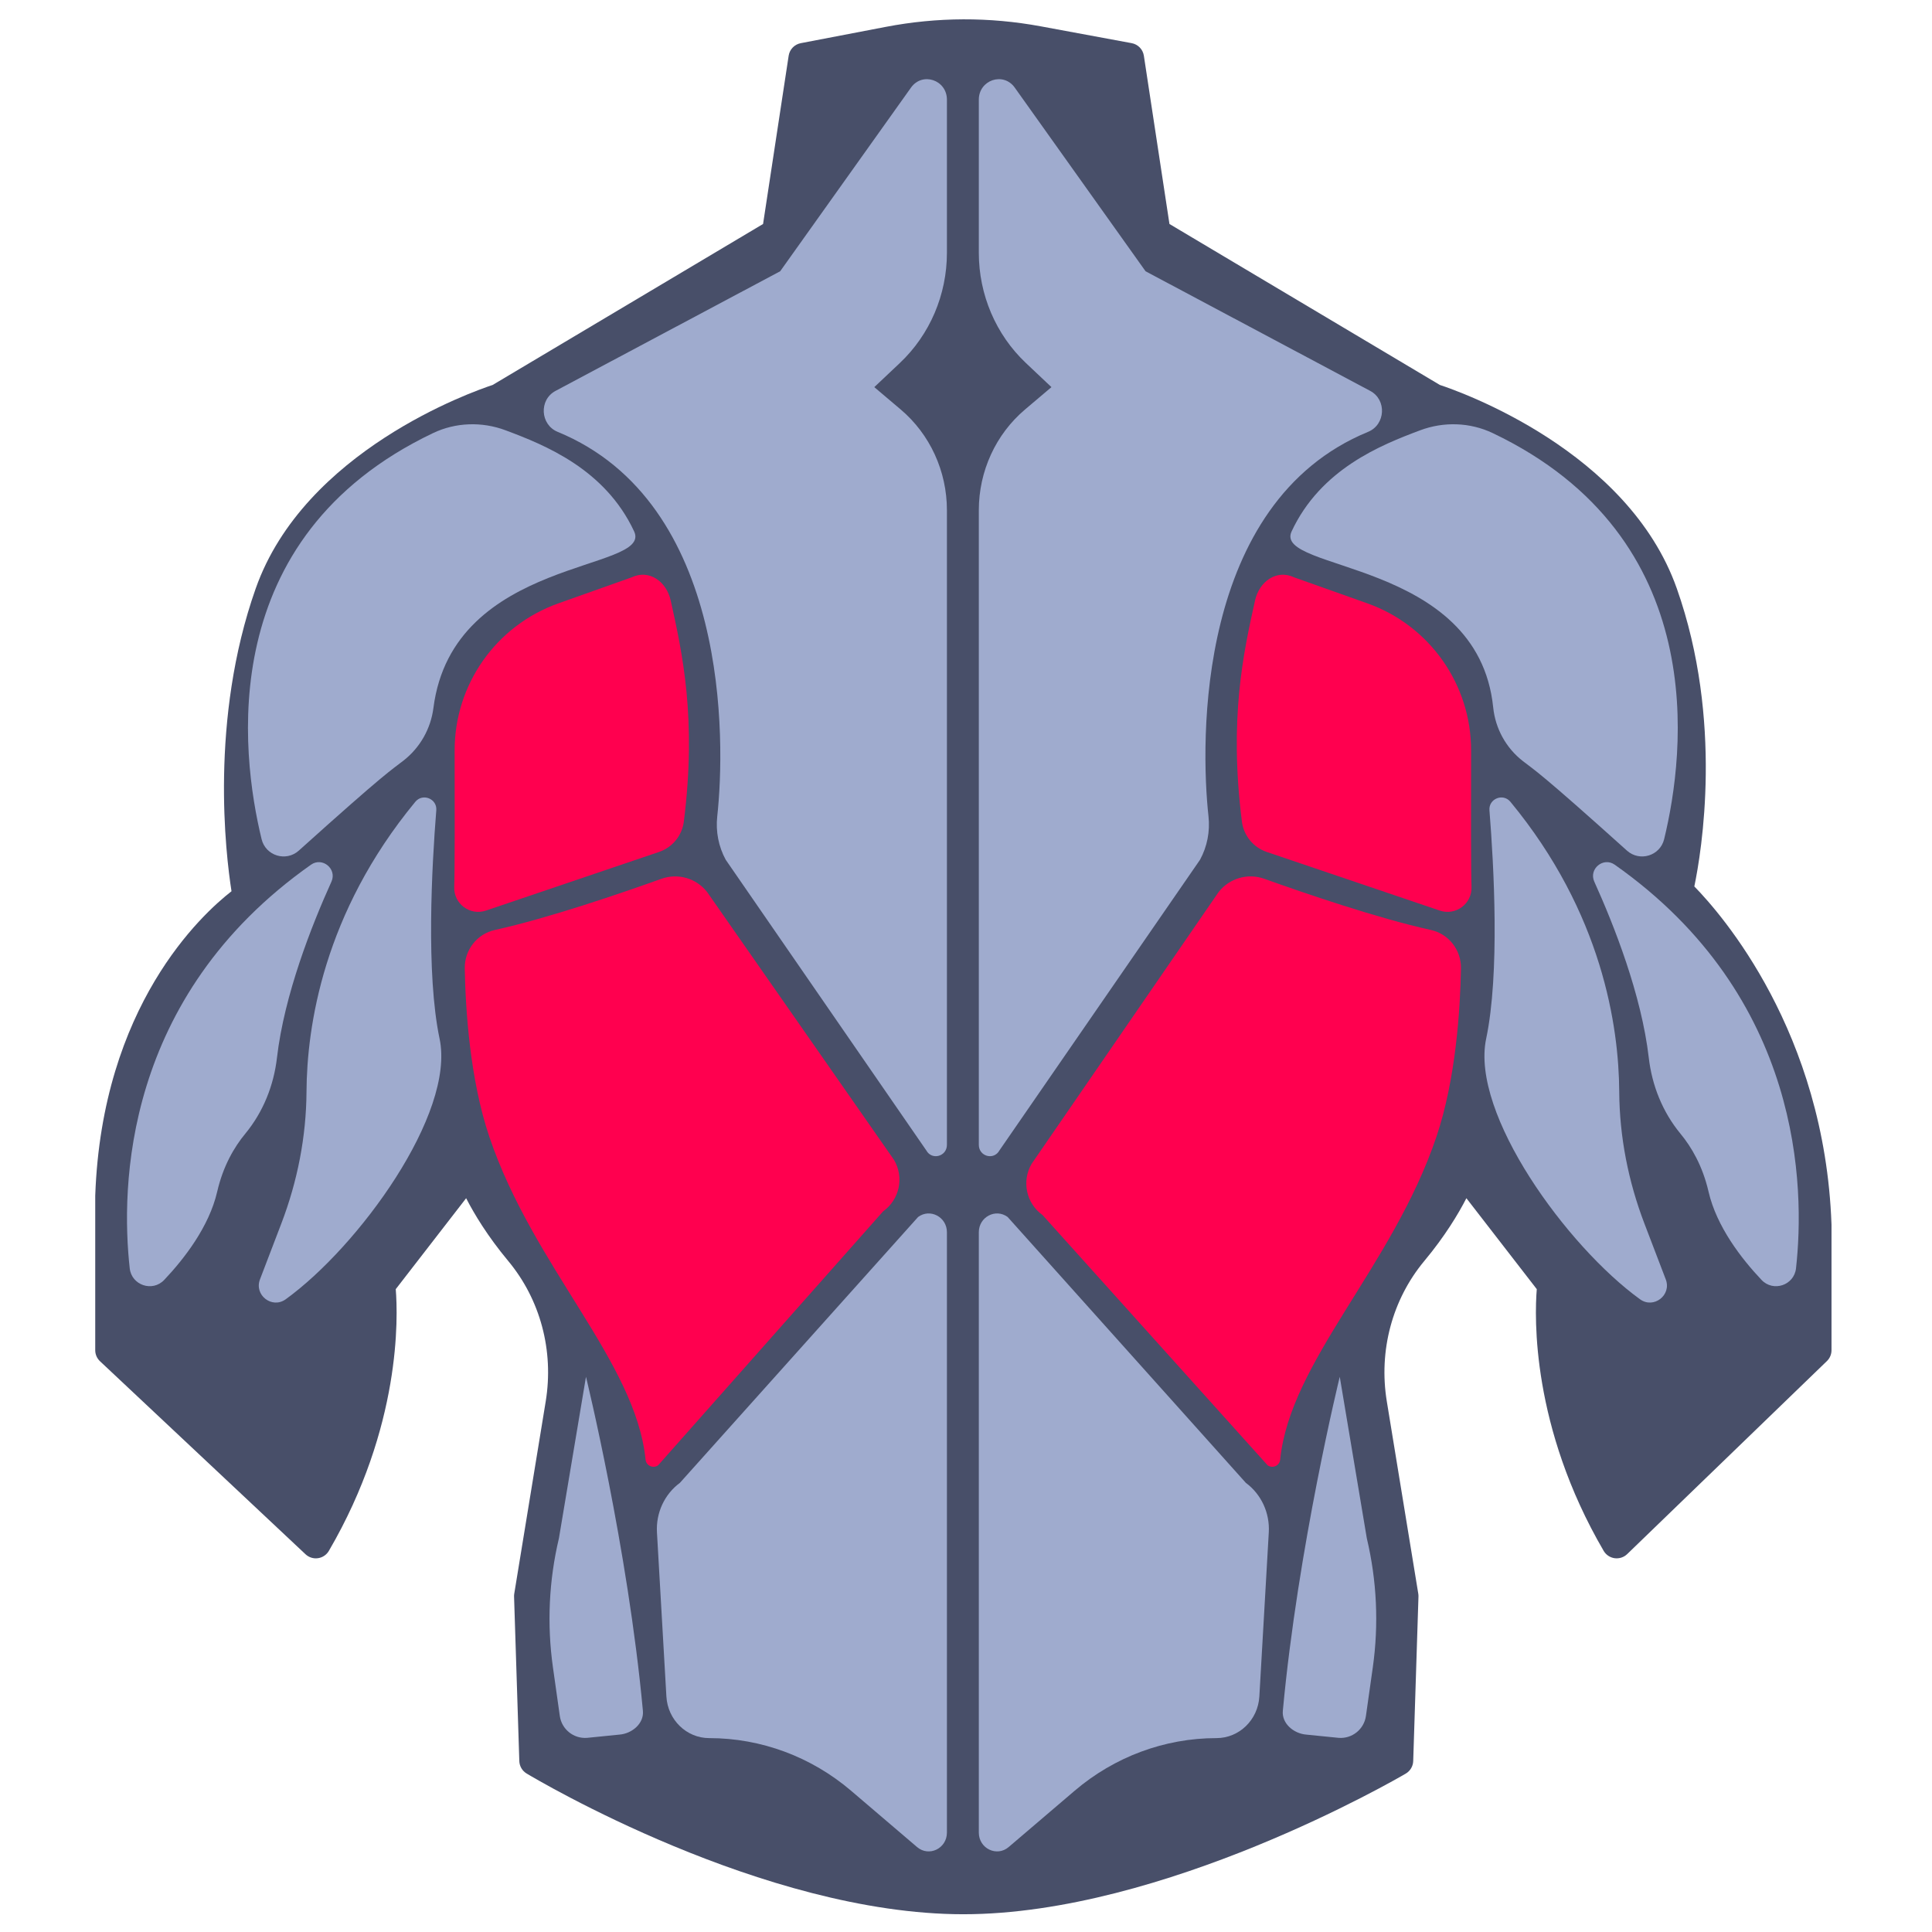
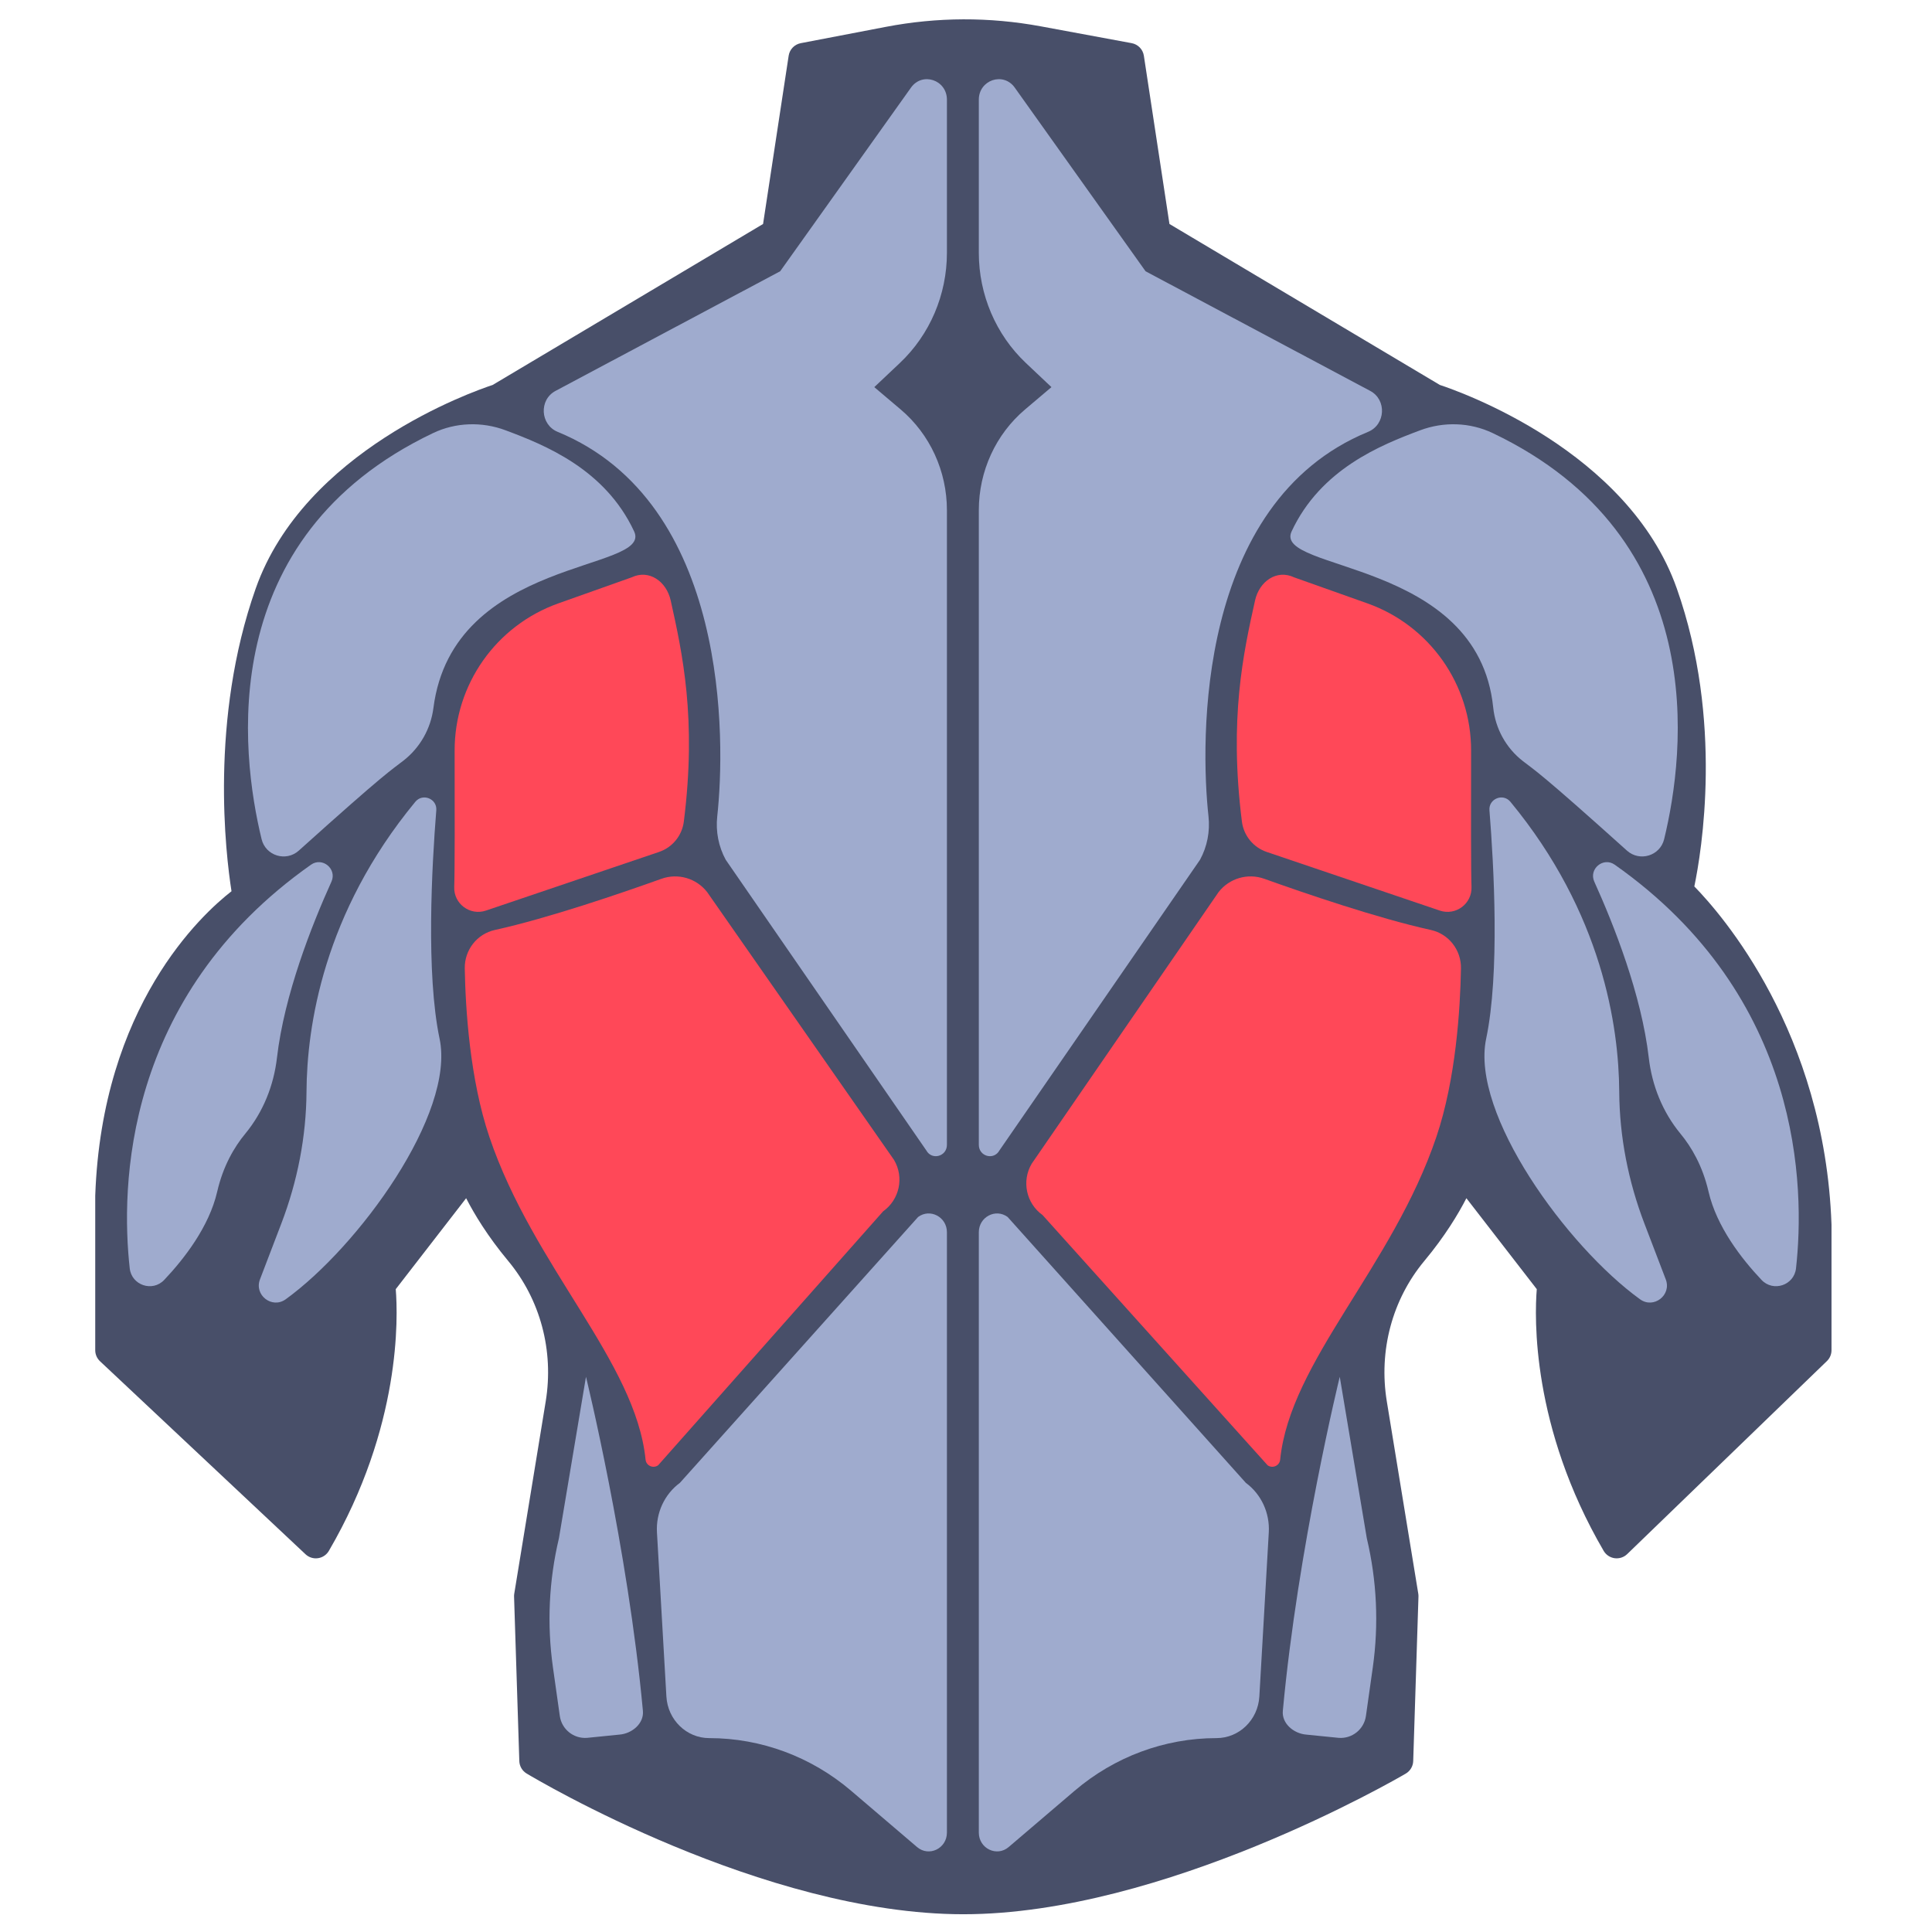
<svg xmlns="http://www.w3.org/2000/svg" id="Layer_2" enable-background="new 0 0 512 512" viewBox="0 0 512 512">
  <g>
    <g>
      <path d="m255.303 507.294c-53.055 0-113.206-35.77-115.74-37.292-1.165-.699-1.895-1.942-1.938-3.301l-1.393-43.587c-.008-.259.009-.519.051-.773l8.338-50.958c2.197-13.428-1.43-26.998-9.953-37.231-5.459-6.556-8.987-12.426-11.137-16.614l-18.653 24.102c.594 7.312 1.471 36.451-17.722 69.353-.614 1.053-1.674 1.768-2.88 1.942-1.206.181-2.425-.208-3.313-1.042l-54.463-51.153c-.805-.757-1.262-1.812-1.262-2.916v-40.857c0-.048.001-.095.002-.143 1.795-50.276 28.202-74.486 36.112-80.635-1.533-9.755-5.848-45.496 6.415-80.234 12.891-36.517 57.437-52.173 62.787-53.936l71.667-42.661 6.782-44.589c.255-1.675 1.537-3.008 3.201-3.327l22.57-4.328c13.614-2.609 27.427-2.655 41.056-.133l24.079 4.456c1.675.311 2.97 1.647 3.227 3.332l6.782 44.589 71.667 42.661c5.35 1.763 49.896 17.419 62.787 53.936 12.373 35.051 6.542 69.822 4.644 78.962 7.204 7.363 34.529 38.553 36.35 89.554.001.047.002.095.002.143v33.211c0 1.085-.44 2.123-1.22 2.876l-52.929 51.152c-.883.854-2.107 1.25-3.327 1.087-1.217-.169-2.289-.887-2.908-1.947-19.193-32.901-18.316-62.04-17.722-69.353l-18.653-24.102c-2.15 4.188-5.678 10.059-11.137 16.614-8.522 10.233-12.15 23.804-9.953 37.23l8.339 50.959c.042.255.059.515.051.773l-1.394 43.587c-.044 1.373-.79 2.628-1.976 3.323-2.597 1.522-64.205 37.27-117.236 37.27z" fill="#484f69" />
    </g>
    <g>
      <path d="m250.944 26.421v40.573c0 11.104-4.525 21.699-12.471 29.202l-6.777 6.398 7.004 5.929c7.752 6.562 12.244 16.354 12.244 26.69v168.175c0 3.098-3.995 4.176-5.469 1.476l-53.144-77.005c-1.911-3.499-2.69-7.526-2.253-11.515 2.17-19.774 3.316-83.149-42.294-101.898-4.63-1.903-4.992-8.496-.563-10.854l59.534-31.704 34.672-48.678c3.012-4.229 9.517-2.034 9.517 3.211z" fill="#9fabce" />
    </g>
    <g>
      <path d="m114.747 114.779c6.027-2.874 12.982-3.088 19.236-.746 10.423 3.903 26.356 10.267 34.07 26.796 5.011 10.738-48.043 6.593-53.194 46.803-.703 5.487-3.54 10.492-7.894 13.904-3.472 2.721-4.255 2.722-27.78 23.883-3.378 3.039-8.786 1.387-9.859-3.029-5.539-22.785-12.628-79.931 45.421-107.611z" fill="#9fabce" />
    </g>
-     <path d="m120.482 198.948c-.044-17.535 10.978-33.187 27.502-39.054l19.393-6.886c4.644-2.211 9.247 1.088 10.362 6.109 3.087 13.9 6.93 31.297 3.483 58.609-.469 3.714-3.018 6.843-6.564 8.045l-45.876 15.542c-4.232 1.434-8.585-1.819-8.406-6.284.149-3.725.146-20.475.106-36.081z" fill="#ff004f" />
-     <path d="m131.147 246.451c-4.748 1.043-8.065 5.325-7.979 10.186.19 10.723 1.34 29.321 6.515 44.641 11.65 34.484 38.777 59.506 41.401 85.549.162 1.606 2.013 2.425 3.328 1.488l59.628-67.301c4.358-3.105 5.61-9.032 2.88-13.634l-49.51-70.957c-2.853-3.676-7.737-5.103-12.118-3.535-10.47 3.75-30.038 10.465-44.145 13.563z" fill="#ff004f" />
+     <path d="m120.482 198.948c-.044-17.535 10.978-33.187 27.502-39.054l19.393-6.886c4.644-2.211 9.247 1.088 10.362 6.109 3.087 13.9 6.93 31.297 3.483 58.609-.469 3.714-3.018 6.843-6.564 8.045l-45.876 15.542c-4.232 1.434-8.585-1.819-8.406-6.284.149-3.725.146-20.475.106-36.081z" fill="#FF4858" />
+     <path d="m131.147 246.451c-4.748 1.043-8.065 5.325-7.979 10.186.19 10.723 1.34 29.321 6.515 44.641 11.65 34.484 38.777 59.506 41.401 85.549.162 1.606 2.013 2.425 3.328 1.488l59.628-67.301c4.358-3.105 5.61-9.032 2.88-13.634l-49.51-70.957c-2.853-3.676-7.737-5.103-12.118-3.535-10.47 3.75-30.038 10.465-44.145 13.563z" fill="#FF4858" />
    <g>
      <path d="m87.835 233.651c-5.229 11.56-12.506 29.993-14.433 46.643-.855 7.391-3.67 14.42-8.408 20.156-2.914 3.527-5.86 8.533-7.432 15.346-2.143 9.287-8.72 17.768-14.045 23.396-3.105 3.282-8.639 1.423-9.137-3.067-2.361-21.294-1.819-71.847 48.037-106.97 3.026-2.132 6.943 1.123 5.418 4.496z" fill="#9fabce" />
    </g>
    <g>
      <path d="m110.067 212.481c1.953-2.366 5.8-.806 5.555 2.252-1.183 14.768-2.758 43.298.873 60.546 4.187 19.889-21.446 55.068-40.784 69.046-3.613 2.612-8.409-1.107-6.816-5.272l5.66-14.799c4.268-11.161 6.601-22.989 6.672-34.938.101-17.255 4.463-47.31 28.84-76.835z" fill="#9fabce" />
    </g>
    <g>
      <path d="m250.944 326.56v159.099c0 4.211-4.761 6.518-7.908 3.832l-17.475-14.912c-10.574-9.023-23.873-13.961-37.601-13.961-6.023 0-11.003-4.836-11.359-11.032l-2.501-43.492c-.297-5.161 2-10.117 6.082-13.123l63.126-70.459c3.196-2.354 7.636 0 7.636 4.048z" fill="#9fabce" />
    </g>
    <g>
      <path d="m155.291 364.861s11.093 45.266 15.087 88.54c.308 3.334-2.865 6.013-6.203 6.285l-8.569.861c-3.57.291-6.749-2.251-7.25-5.797l-1.822-12.884c-1.613-11.401-1.074-23.003 1.588-34.205z" fill="#9fabce" />
    </g>
    <g>
      <path d="m259.397 26.421v40.573c0 11.104 4.525 21.699 12.471 29.202l6.777 6.398-7.004 5.929c-7.752 6.562-12.244 16.354-12.244 26.69v168.175c0 3.098 3.995 4.176 5.469 1.476l53.144-77.005c1.911-3.499 2.69-7.526 2.253-11.515-2.17-19.774-3.316-83.149 42.294-101.898 4.63-1.903 4.992-8.496.564-10.854l-59.534-31.704-34.672-48.678c-3.012-4.229-9.518-2.034-9.518 3.211z" fill="#9fabce" />
    </g>
    <g>
      <path d="m395.595 114.779c-6.027-2.874-12.982-3.088-19.236-.746-10.423 3.903-26.356 10.267-34.07 26.796-5.001 10.716 49.38 7.184 53.425 46.654.575 5.606 3.404 10.745 7.853 14.203 3.317 2.578 4.502 2.967 27.589 23.733 3.378 3.039 8.786 1.387 9.859-3.029 5.539-22.785 12.628-79.931-45.42-107.611z" fill="#9fabce" />
    </g>
-     <path d="m389.859 198.948c.044-17.535-10.978-33.187-27.502-39.054l-19.393-6.886c-4.643-2.211-9.247 1.088-10.362 6.109-3.086 13.9-6.93 31.297-3.483 58.609.469 3.714 3.018 6.843 6.564 8.045l45.876 15.542c4.232 1.434 8.585-1.819 8.406-6.284-.149-3.725-.145-20.475-.106-36.081z" fill="#ff004f" />
-     <path d="m379.194 246.451c4.748 1.043 8.065 5.325 7.979 10.186-.19 10.723-1.34 29.321-6.515 44.641-11.65 34.484-38.777 59.506-41.401 85.549-.162 1.606-2.013 2.425-3.328 1.488l-59.629-66.301c-4.358-3.105-5.61-9.032-2.88-13.634l49.51-71.957c2.853-3.676 7.737-5.103 12.118-3.535 10.471 3.75 30.04 10.465 44.146 13.563z" fill="#ff004f" />
+     <path d="m389.859 198.948c.044-17.535-10.978-33.187-27.502-39.054l-19.393-6.886c-4.643-2.211-9.247 1.088-10.362 6.109-3.086 13.9-6.93 31.297-3.483 58.609.469 3.714 3.018 6.843 6.564 8.045l45.876 15.542c4.232 1.434 8.585-1.819 8.406-6.284-.149-3.725-.145-20.475-.106-36.081z" fill="#FF4858" />
+     <path d="m379.194 246.451c4.748 1.043 8.065 5.325 7.979 10.186-.19 10.723-1.34 29.321-6.515 44.641-11.65 34.484-38.777 59.506-41.401 85.549-.162 1.606-2.013 2.425-3.328 1.488l-59.629-66.301c-4.358-3.105-5.61-9.032-2.88-13.634l49.51-71.957c2.853-3.676 7.737-5.103 12.118-3.535 10.471 3.75 30.04 10.465 44.146 13.563z" fill="#FF4858" />
    <g>
      <path d="m422.507 233.651c5.229 11.56 12.506 29.993 14.433 46.643.855 7.391 3.67 14.42 8.408 20.156 2.914 3.527 5.86 8.533 7.432 15.346 2.143 9.287 8.72 17.768 14.045 23.396 3.105 3.282 8.639 1.423 9.137-3.067 2.361-21.294 1.819-71.847-48.037-106.97-3.027-2.132-6.944 1.123-5.418 4.496z" fill="#9fabce" />
    </g>
    <g>
      <path d="m400.274 212.481c-1.953-2.366-5.8-.806-5.555 2.252 1.183 14.768 2.758 43.298-.873 60.546-4.187 19.889 21.446 55.068 40.784 69.046 3.613 2.612 8.409-1.107 6.816-5.272l-5.66-14.799c-4.268-11.161-6.601-22.989-6.672-34.938-.101-17.255-4.463-47.31-28.84-76.835z" fill="#9fabce" />
    </g>
    <g>
      <path d="m259.397 326.56v159.099c0 4.211 4.761 6.518 7.908 3.832l17.475-14.912c10.574-9.023 23.873-13.961 37.602-13.961 6.023 0 11.003-4.836 11.359-11.032l2.501-43.492c.297-5.161-2-10.117-6.082-13.123l-63.126-70.459c-3.196-2.354-7.637 0-7.637 4.048z" fill="#9fabce" />
    </g>
    <g>
      <path d="m355.05 364.861s-11.093 45.266-15.087 88.54c-.308 3.334 2.865 6.013 6.203 6.285l8.569.861c3.57.291 6.749-2.251 7.25-5.797l1.822-12.884c1.613-11.401 1.074-23.003-1.588-34.205z" fill="#9fabce" />
    </g>
  </g>
</svg>
